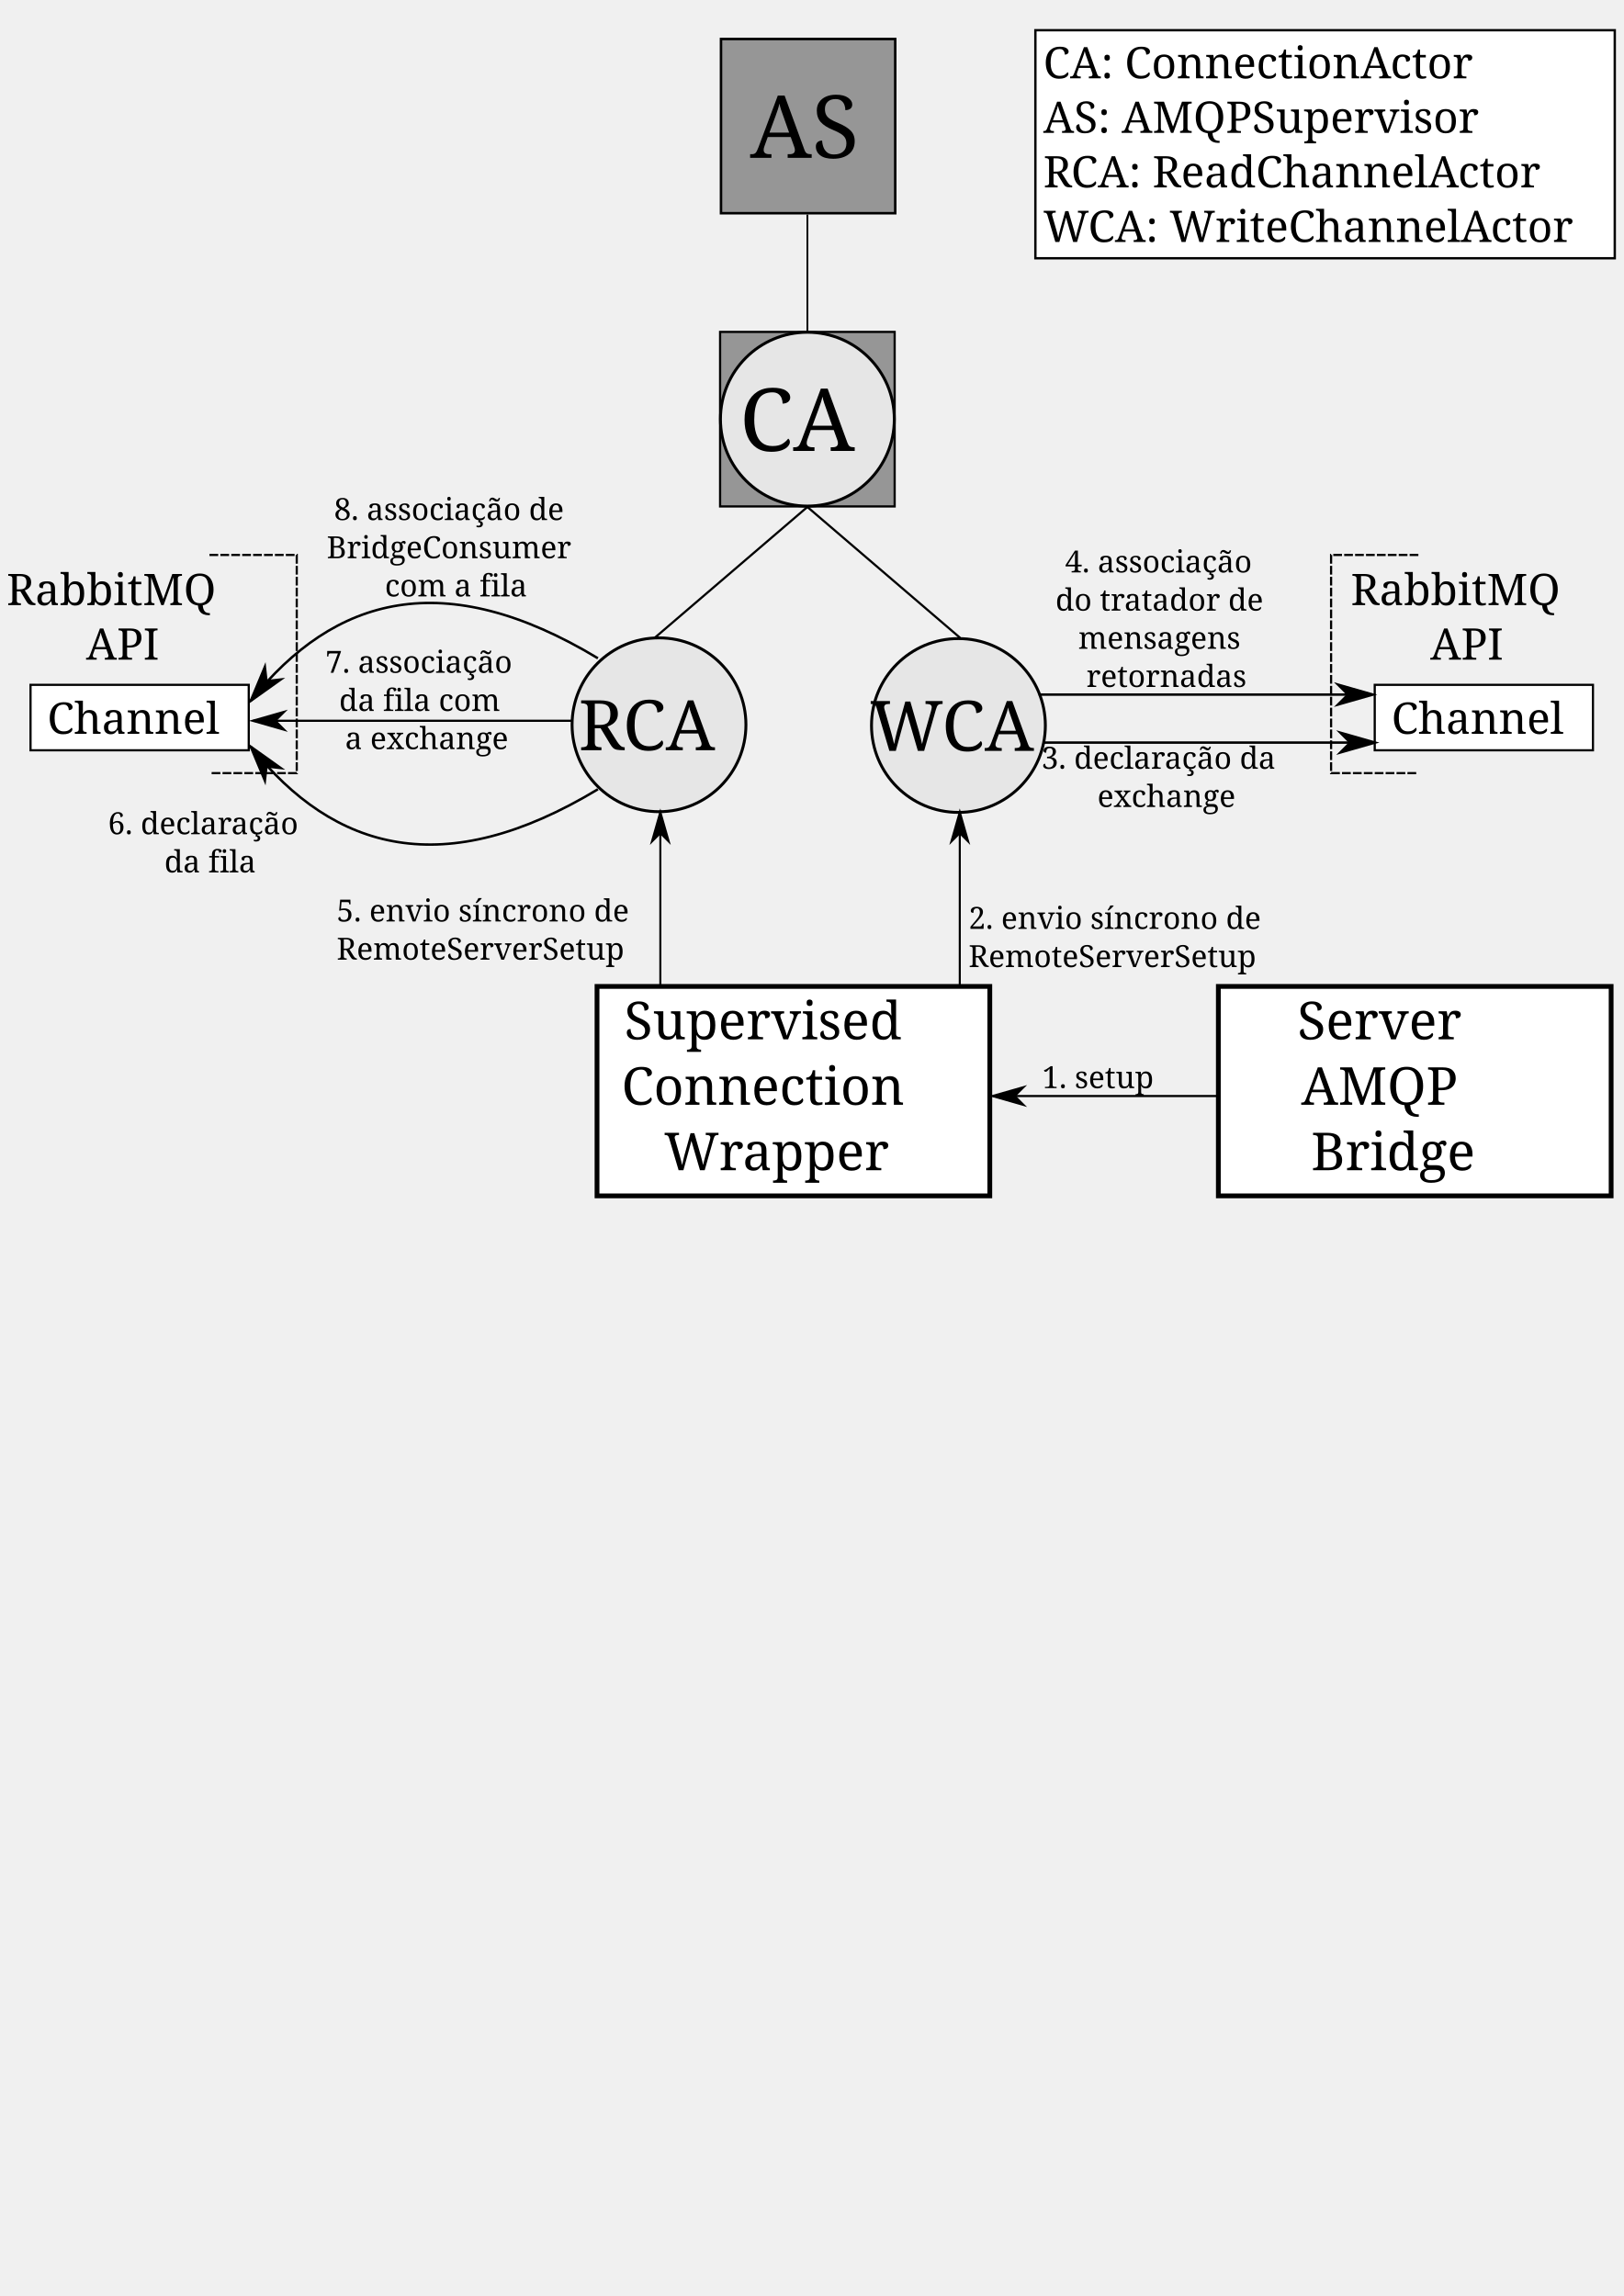
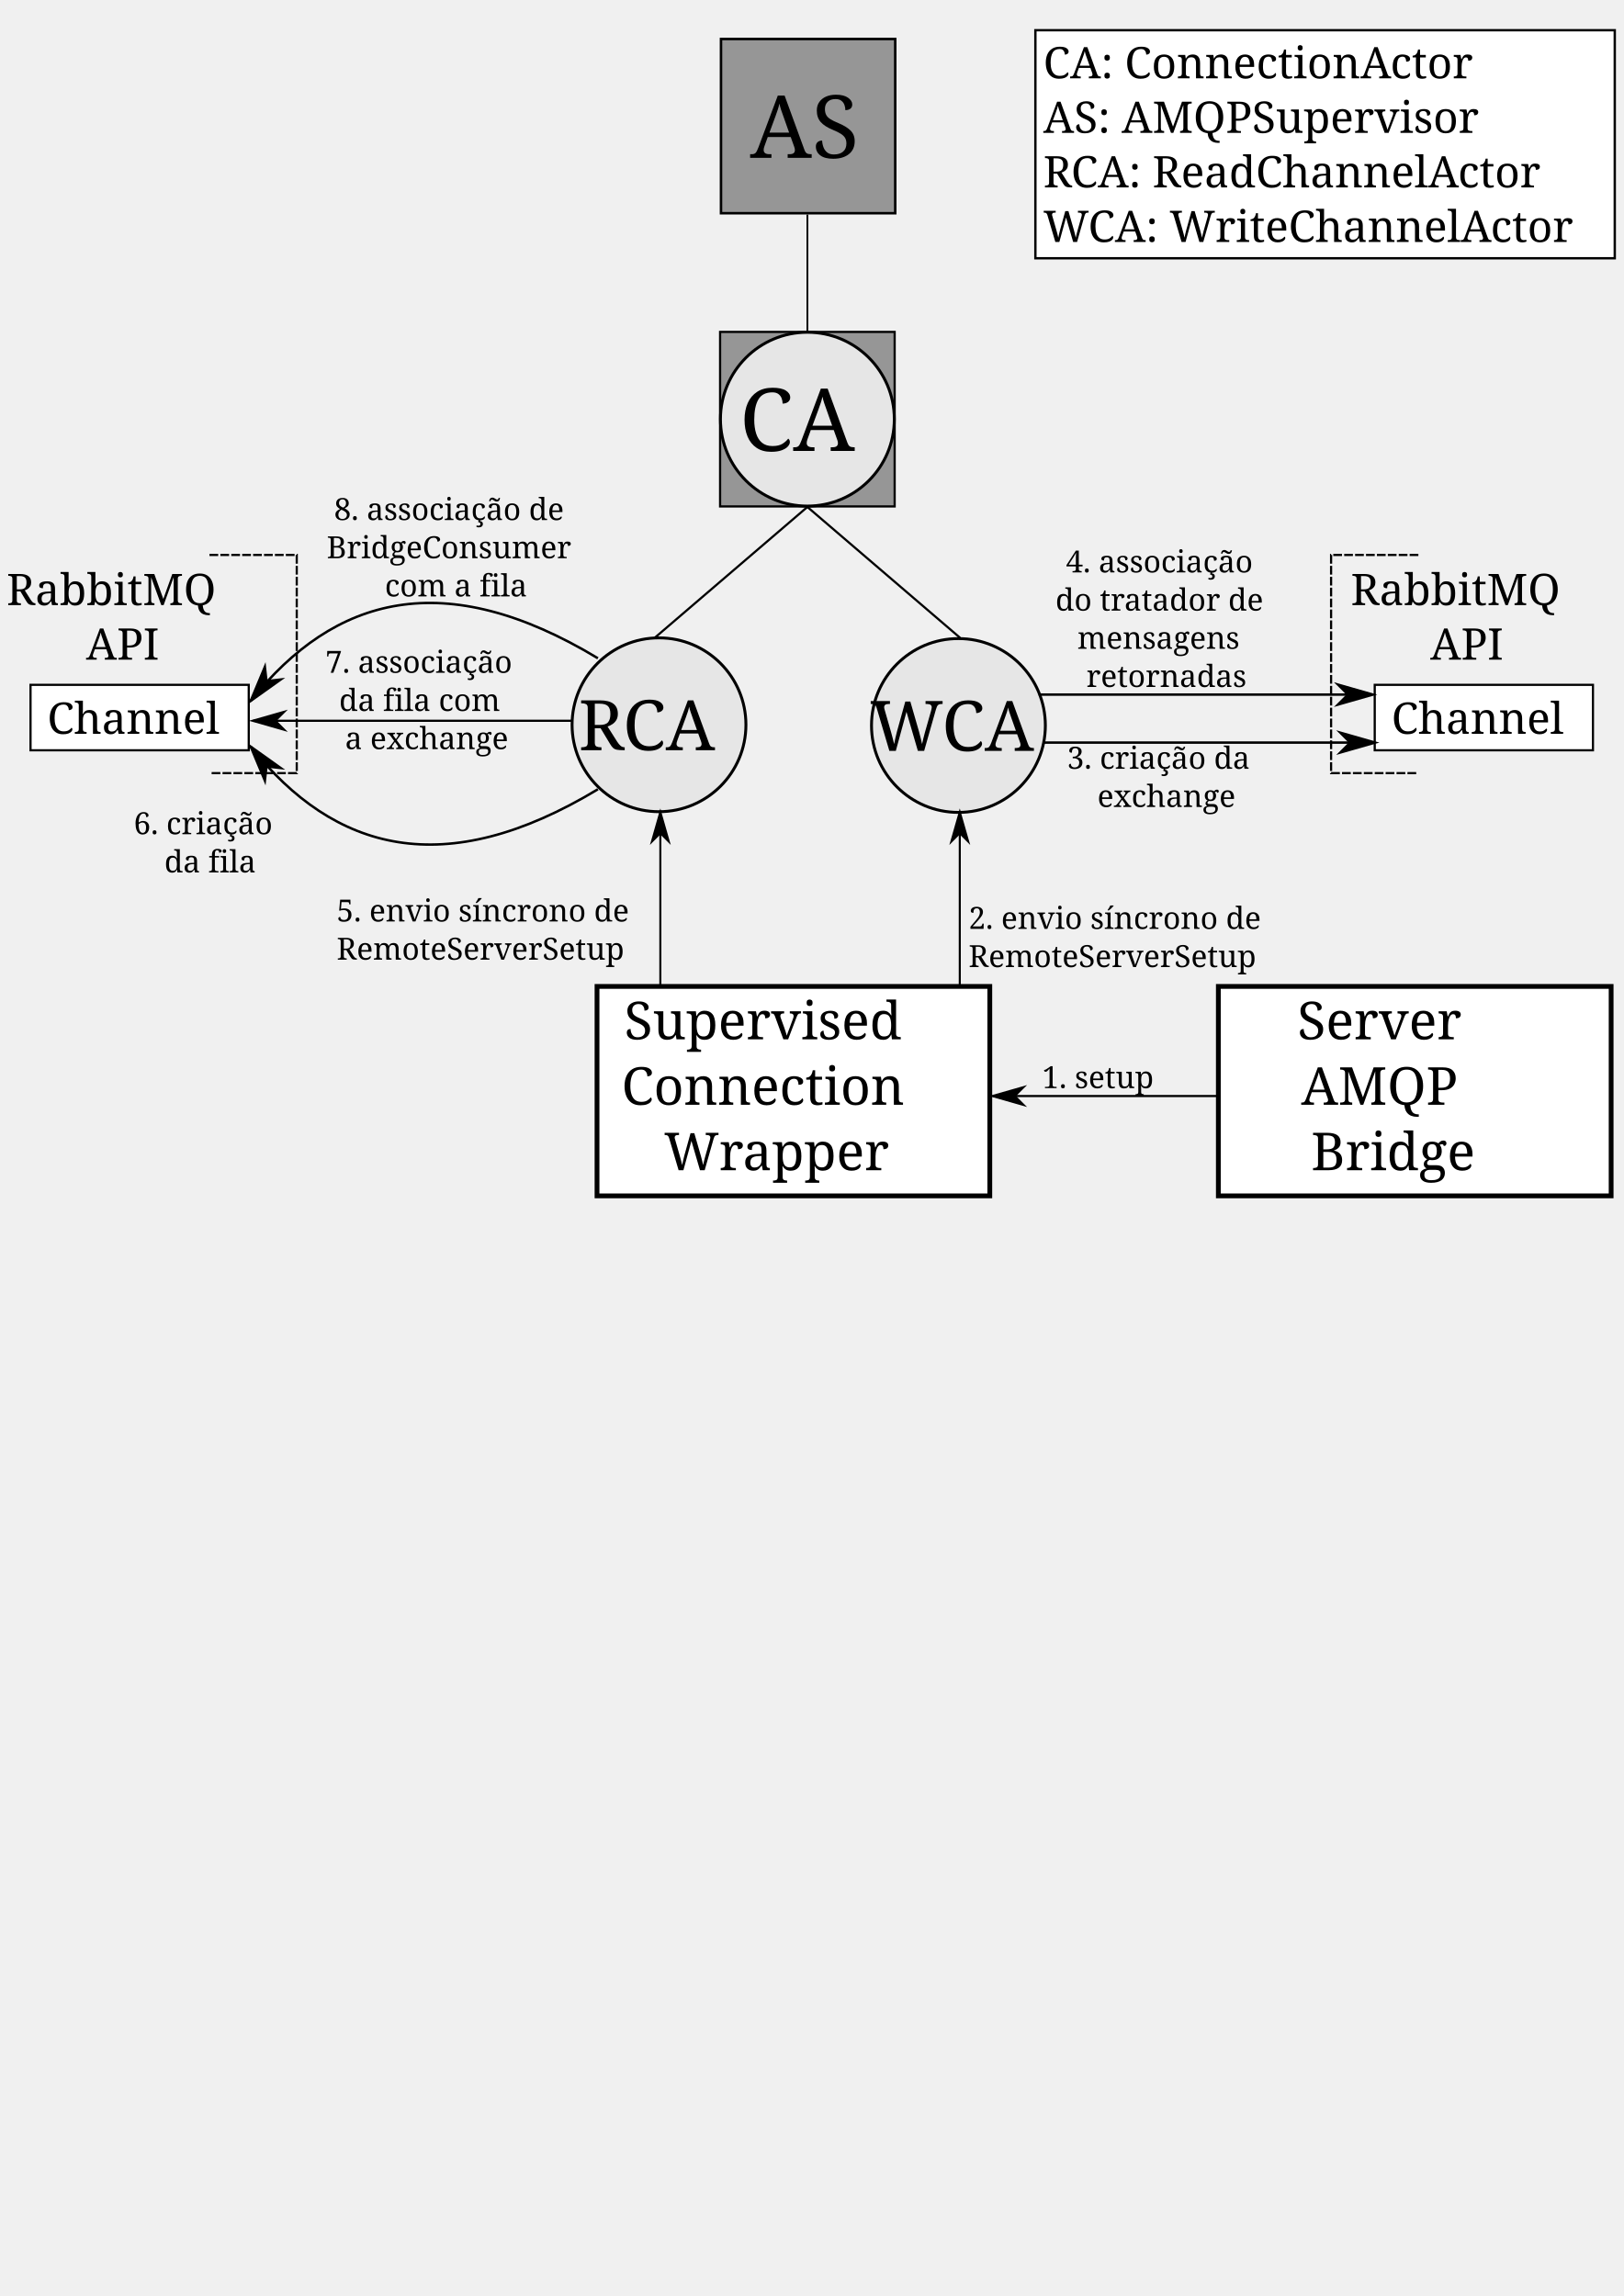
<svg xmlns="http://www.w3.org/2000/svg" version="1.1" width="744.094" height="1052.362" id="svg2">
  <defs id="defs4">
    <marker refX="0" refY="0" orient="auto" id="Arrow1Lstart" style="overflow:visible">
      <path d="M 0,0 5,-5 -12.5,0 5,5 0,0 z" transform="matrix(0.8,0,0,0.8,10,0)" id="path4237" style="fill-rule:evenodd;stroke:#000000;stroke-width:1pt;marker-start:none" />
    </marker>
    <marker refX="0" refY="0" orient="auto" id="Arrow1Lend" style="overflow:visible">
      <path d="M 0,0 5,-5 -12.5,0 5,5 0,0 z" transform="matrix(-0.8,0,0,-0.8,-10,0)" id="path4240" style="fill-rule:evenodd;stroke:#000000;stroke-width:1pt;marker-start:none" />
    </marker>
    <filter color-interpolation-filters="sRGB" id="filter3835">
      <feGaussianBlur stdDeviation="3" id="feGaussianBlur3837" />
    </filter>
    <filter color-interpolation-filters="sRGB" id="filter3849">
      <feGaussianBlur stdDeviation="3" id="feGaussianBlur3851" />
    </filter>
    <filter color-interpolation-filters="sRGB" id="filter3857">
      <feGaussianBlur stdDeviation="3" id="feGaussianBlur3859" />
    </filter>
    <filter color-interpolation-filters="sRGB" id="filter5645">
      <feGaussianBlur stdDeviation="3" id="feGaussianBlur5647" />
    </filter>
    <filter color-interpolation-filters="sRGB" id="filter5725">
      <feGaussianBlur stdDeviation="3" id="feGaussianBlur5727" />
    </filter>
    <filter color-interpolation-filters="sRGB" id="filter4159">
      <feGaussianBlur stdDeviation="3" id="feGaussianBlur4161" />
    </filter>
    <filter color-interpolation-filters="sRGB" id="filter5185">
      <feGaussianBlur stdDeviation="3" id="feGaussianBlur5187" />
    </filter>
  </defs>
  <rect style="fill:#969696;fill-opacity:1;stroke:#000000;stroke-width:1.006;stroke-miterlimit:4;stroke-opacity:1;stroke-dasharray:none;stroke-dashoffset:0" id="rect4140" y="152.128" x="330" height="79.994" width="79.994" />
  <rect style="fill:#969696;fill-opacity:1;stroke:#000000;stroke-width:1.152;stroke-miterlimit:4;stroke-opacity:1;stroke-dasharray:none;stroke-dashoffset:0" id="rect2987" y="17.878" x="330.41" height="79.848" width="79.848" />
  <text style="font-size:40px;font-style:normal;font-weight:normal;line-height:125%;letter-spacing:0px;word-spacing:0px;fill:#000000;fill-opacity:1;stroke:none;font-family:Sans" xml:space="preserve" id="text3789" y="72.362" x="343.762">
    <tspan style="font-size:40px;font-style:normal;font-variant:normal;font-weight:normal;font-stretch:normal;font-family:Serif;-inkscape-font-specification:Serif" id="tspan3791" y="72.362" x="343.762">AS<tspan style="font-size:20px" id="tspan3797" />
    </tspan>
  </text>
  <rect style="fill:#ffffff;fill-opacity:1;stroke:#000000;stroke-width:2.191;stroke-miterlimit:4;stroke-opacity:1;stroke-dasharray:none;stroke-dashoffset:0" id="rect3193" y="452.122" x="273.594" height="96" width="180" />
  <text style="font-size:24px;font-style:normal;font-weight:normal;text-align:center;line-height:125%;letter-spacing:0px;word-spacing:0px;text-anchor:middle;fill:#000000;fill-opacity:1;stroke:none;font-family:Sans" xml:space="preserve" id="text3195" y="476.362" x="365.26">
    <tspan style="font-size:24px;font-style:normal;font-variant:normal;font-weight:normal;font-stretch:normal;text-align:center;text-anchor:middle;font-family:Serif;-inkscape-font-specification:Serif" id="tspan3197" y="476.362" x="365.26">Supervised</tspan>
    <tspan style="font-size:24px;font-style:normal;font-variant:normal;font-weight:normal;font-stretch:normal;text-align:center;text-anchor:middle;font-family:Serif;-inkscape-font-specification:Serif" id="tspan3201" y="506.362" x="365.26">Connection</tspan>
    <tspan style="font-size:24px;font-style:normal;font-variant:normal;font-weight:normal;font-stretch:normal;text-align:center;text-anchor:middle;font-family:Serif;-inkscape-font-specification:Serif" id="tspan3199" y="536.362" x="365.26">Wrapper</tspan>
  </text>
  <path style="fill:none;stroke:#000000;stroke-width:0.822;stroke-linecap:butt;stroke-linejoin:miter;stroke-miterlimit:4;stroke-opacity:1;stroke-dasharray:none;marker-start:none;marker-end:none" id="path3233" d="m 370,98.35 0,54.012" />
  <rect style="fill:#ffffff;fill-opacity:1;stroke:#000000;stroke-width:1.075;stroke-miterlimit:4;stroke-opacity:1;stroke-dasharray:none;stroke-dashoffset:0" id="rect5649" y="13.852" x="474.488" height="104.52" width="265.512" />
  <text style="font-size:40px;font-style:normal;font-weight:normal;line-height:125%;letter-spacing:0px;word-spacing:0px;fill:#000000;fill-opacity:1;stroke:none;font-family:Sans" xml:space="preserve" id="text5651" y="35.892" x="478.108">
    <tspan style="font-size:20px;font-style:normal;font-variant:normal;font-weight:normal;font-stretch:normal;font-family:Serif;-inkscape-font-specification:Serif" id="tspan5653" y="35.892" x="478.108">CA: ConnectionActor</tspan>
    <tspan style="font-size:20px;font-style:normal;font-variant:normal;font-weight:normal;font-stretch:normal;font-family:Serif;-inkscape-font-specification:Serif" id="tspan5655" y="60.892" x="478.108">AS: AMQPSupervisor</tspan>
    <tspan style="font-size:20px;font-style:normal;font-variant:normal;font-weight:normal;font-stretch:normal;font-family:Serif;-inkscape-font-specification:Serif" id="tspan8141" y="85.892" x="478.108">RCA: ReadChannelActor</tspan>
    <tspan style="font-size:20px;font-style:normal;font-variant:normal;font-weight:normal;font-stretch:normal;font-family:Serif;-inkscape-font-specification:Serif" id="tspan4195" y="110.892" x="478.108">WCA: WriteChannelActor</tspan>
  </text>
  <path style="fill:#e6e6e6;fill-opacity:1;stroke:#000000;stroke-width:1.328;stroke-miterlimit:4;stroke-opacity:1;stroke-dasharray:none;stroke-dashoffset:0" id="path3761" d="m 409.836,192.122 a 39.836,39.836 0 0 1 -79.672,0 39.836,39.836 0 1 1 79.672,0 z" />
  <text style="font-size:40px;font-style:normal;font-weight:normal;line-height:125%;letter-spacing:0px;word-spacing:0px;fill:#000000;fill-opacity:1;stroke:none;font-family:Sans" xml:space="preserve" id="text3813" y="206.683" x="338.926">
    <tspan style="font-size:40px;font-style:normal;font-variant:normal;font-weight:normal;font-stretch:normal;font-family:Serif;-inkscape-font-specification:Serif" id="tspan3815" y="206.683" x="338.926">CA<tspan style="font-size:20px" id="tspan3817" />
    </tspan>
  </text>
  <path d="m 341.836,332.198 a 39.836,39.836 0 0 1 -79.672,0 39.836,39.836 0 1 1 79.672,0 z" id="path6540" style="fill:#e6e6e6;fill-opacity:1;stroke:#000000;stroke-width:1.328;stroke-miterlimit:4;stroke-opacity:1;stroke-dasharray:none;stroke-dashoffset:0" />
  <text x="265.094" y="343.847" id="text6542" xml:space="preserve" style="font-size:32px;font-style:normal;font-weight:normal;line-height:125%;letter-spacing:0px;word-spacing:0px;fill:#000000;fill-opacity:1;stroke:none;font-family:Sans">
    <tspan x="265.094" y="343.847" id="tspan6544" style="font-size:32px;font-style:normal;font-variant:normal;font-weight:normal;font-stretch:normal;font-family:Serif;-inkscape-font-specification:Serif">RCA<tspan id="tspan6546" style="font-size:32px" />
    </tspan>
  </text>
  <path d="m 479.056,332.526 a 39.836,39.836 0 0 1 -79.672,0 39.836,39.836 0 1 1 79.672,0 z" id="path4167" style="fill:#e6e6e6;fill-opacity:1;stroke:#000000;stroke-width:1.328;stroke-miterlimit:4;stroke-opacity:1;stroke-dasharray:none;stroke-dashoffset:0" />
  <text x="398.744" y="344.175" id="text4169" xml:space="preserve" style="font-size:32px;font-style:normal;font-weight:normal;line-height:125%;letter-spacing:0px;word-spacing:0px;fill:#000000;fill-opacity:1;stroke:none;font-family:Sans">
    <tspan x="398.744" y="344.175" id="tspan4171" style="font-size:32px;font-style:normal;font-variant:normal;font-weight:normal;font-stretch:normal;font-family:Serif;-inkscape-font-specification:Serif">WCA</tspan>
  </text>
  <path style="fill:none;stroke:#000000;stroke-width:1px;stroke-linecap:butt;stroke-linejoin:miter;stroke-opacity:1" id="path4185" d="m 370,232.362 c -70,60 -70,60 -70,60" />
  <path style="fill:none;stroke:#000000;stroke-width:1px;stroke-linecap:butt;stroke-linejoin:miter;stroke-opacity:1" id="path4187" d="m 370,232.362 c 70,60 70,60 70,60" />
  <path style="fill:none;stroke:#000000;stroke-width:0.943;stroke-linecap:butt;stroke-linejoin:miter;stroke-miterlimit:4;stroke-opacity:1;stroke-dasharray:none;marker-end:url(#Arrow1Lend)" id="path4197" d="m 302.616,452.362 0,-80" />
  <path style="fill:none;stroke:#000000;stroke-width:0.943px;stroke-linecap:butt;stroke-linejoin:miter;stroke-opacity:1;marker-end:url(#Arrow1Lend)" id="path4199" d="m 439.836,452.362 0,-80" />
  <text style="font-size:14px;font-style:normal;font-variant:normal;font-weight:normal;font-stretch:normal;line-height:125%;letter-spacing:0px;word-spacing:0px;fill:#000000;fill-opacity:1;stroke:none;font-family:Serif;-inkscape-font-specification:Serif" xml:space="preserve" id="text4569" y="425.755" x="443.863">
    <tspan id="tspan4571" y="425.755" x="443.863">2. envio síncrono de</tspan>
    <tspan id="tspan4573" y="443.255" x="443.863">RemoteServerSetup</tspan>
  </text>
  <rect style="fill:#ffffff;fill-opacity:1;stroke:#000000;stroke-width:2.191;stroke-miterlimit:4;stroke-opacity:1;stroke-dasharray:none;stroke-dashoffset:0" id="rect4581" y="452.121" x="558.334" height="96" width="180" />
  <text style="font-size:24px;font-style:normal;font-weight:normal;text-align:center;line-height:125%;letter-spacing:0px;word-spacing:0px;text-anchor:middle;fill:#000000;fill-opacity:1;stroke:none;font-family:Sans" xml:space="preserve" id="text4583" y="476.362" x="647.771">
    <tspan style="font-size:24px;font-style:normal;font-variant:normal;font-weight:normal;font-stretch:normal;text-align:center;text-anchor:middle;font-family:Serif;-inkscape-font-specification:Serif" id="tspan4585" y="476.362" x="647.771">Server</tspan>
    <tspan style="font-size:24px;font-style:normal;font-variant:normal;font-weight:normal;font-stretch:normal;text-align:center;text-anchor:middle;font-family:Serif;-inkscape-font-specification:Serif" id="tspan4587" y="506.362" x="647.771">AMQP</tspan>
    <tspan style="font-size:24px;font-style:normal;font-variant:normal;font-weight:normal;font-stretch:normal;text-align:center;text-anchor:middle;font-family:Serif;-inkscape-font-specification:Serif" id="tspan4589" y="536.362" x="647.771">Bridge</tspan>
  </text>
  <path style="fill:none;stroke:#000000;stroke-width:0.991px;stroke-linecap:butt;stroke-linejoin:miter;stroke-opacity:1;marker-start:url(#Arrow1Lstart);marker-end:none" id="path4619" d="m 454.991,502.362 103.017,0 0,0 0,0" />
  <text style="font-size:40px;font-style:normal;font-weight:normal;line-height:125%;letter-spacing:0px;word-spacing:0px;fill:#000000;fill-opacity:1;stroke:none;font-family:Sans" xml:space="preserve" id="text5173" y="498.738" x="477.536">
    <tspan style="font-size:14px;font-style:normal;font-variant:normal;font-weight:normal;font-stretch:normal;font-family:Serif;-inkscape-font-specification:Serif" id="tspan5175" y="498.738" x="477.536">1. setup</tspan>
  </text>
  <rect width="100" height="30" x="630" y="313.89" id="rect5177" style="fill:#ffffff;fill-opacity:1;stroke:#000000;stroke-width:1;stroke-miterlimit:4;stroke-opacity:1;stroke-dasharray:none;stroke-dashoffset:0" />
  <text x="637.671" y="336.346" id="text5179" xml:space="preserve" style="font-size:20px;font-style:normal;font-variant:normal;font-weight:normal;font-stretch:normal;line-height:125%;letter-spacing:0px;word-spacing:0px;fill:#000000;fill-opacity:1;stroke:none;font-family:Serif;-inkscape-font-specification:Serif">
    <tspan x="637.671" y="336.346" id="tspan5181">Channel</tspan>
  </text>
  <path d="m 650,254.362 -40,0 0,100 40,0" id="path5195" style="fill:none;stroke:#000000;stroke-width:1;stroke-linecap:butt;stroke-linejoin:miter;stroke-miterlimit:4;stroke-opacity:1;stroke-dasharray:4, 1;stroke-dashoffset:0" />
  <text x="680.01" y="277.362" id="text5197" xml:space="preserve" style="font-size:20px;font-style:normal;font-variant:normal;font-weight:normal;font-stretch:normal;text-align:center;line-height:125%;letter-spacing:0px;word-spacing:0px;text-anchor:middle;fill:#000000;fill-opacity:1;stroke:none;font-family:Serif;-inkscape-font-specification:Serif">
    <tspan x="680.01" y="277.362" id="tspan5199">RabbitMQ</tspan>
    <tspan x="680.01" y="302.362" id="tspan5201">API</tspan>
  </text>
  <path style="fill:none;stroke:#000000;stroke-width:1.12;stroke-linecap:butt;stroke-linejoin:miter;stroke-miterlimit:4;stroke-opacity:1;stroke-dasharray:none;marker-end:url(#Arrow1Lend)" id="path5207" d="m 476.007,318.362 152.995,0" />
  <path style="fill:none;stroke:#000000;stroke-width:1.116;stroke-linecap:butt;stroke-linejoin:miter;stroke-miterlimit:4;stroke-opacity:1;stroke-dasharray:none;marker-end:url(#Arrow1Lend)" id="path5393" d="m 478.004,340.362 151.996,0" />
  <text style="font-size:14px;font-style:normal;font-variant:normal;font-weight:normal;font-stretch:normal;text-align:center;line-height:125%;letter-spacing:0px;word-spacing:0px;text-anchor:middle;fill:#000000;fill-opacity:1;stroke:none;font-family:Serif;-inkscape-font-specification:Serif" xml:space="preserve" id="text5395" y="352.362" x="540.01">
-     <tspan id="tspan5399" y="352.362" x="540.01">3. declaração da</tspan>
+     <tspan id="tspan5399" y="352.362" x="540.01">3. criação da</tspan>
    <tspan id="tspan5403" y="369.862" x="540.01">exchange</tspan>
-   </text>
-   <text style="font-size:14px;font-style:normal;font-variant:normal;font-weight:normal;font-stretch:normal;text-align:center;line-height:125%;letter-spacing:0px;word-spacing:0px;text-anchor:middle;fill:#000000;fill-opacity:1;stroke:none;font-family:Serif;-inkscape-font-specification:Serif" xml:space="preserve" id="text5405" y="262.362" x="540">
-     <tspan id="tspan5423" y="262.362" x="540">4. associação</tspan>
-     <tspan id="tspan5431" y="279.862" x="542.229">do tratador de </tspan>
-     <tspan id="tspan5433" y="297.362" x="542.229">mensagens </tspan>
-     <tspan id="tspan5503" y="314.862" x="540">retornadas</tspan>
  </text>
  <rect width="100" height="30" x="13.99" y="313.89" id="rect5455" style="fill:#ffffff;fill-opacity:1;stroke:#000000;stroke-width:1;stroke-miterlimit:4;stroke-opacity:1;stroke-dasharray:none;stroke-dashoffset:0" />
  <text x="21.661" y="336.346" id="text5457" xml:space="preserve" style="font-size:20px;font-style:normal;font-variant:normal;font-weight:normal;font-stretch:normal;line-height:125%;letter-spacing:0px;word-spacing:0px;fill:#000000;fill-opacity:1;stroke:none;font-family:Serif;-inkscape-font-specification:Serif">
    <tspan x="21.661" y="336.346" id="tspan5459">Channel</tspan>
  </text>
  <path d="m 95.99,254.362 40,0 0,100 -40,0" id="path5461" style="fill:none;stroke:#000000;stroke-width:1;stroke-linecap:butt;stroke-linejoin:miter;stroke-miterlimit:4;stroke-opacity:1;stroke-dasharray:4, 1;stroke-dashoffset:0" />
  <text x="64" y="277.362" id="text5463" xml:space="preserve" style="font-size:20px;font-style:normal;font-variant:normal;font-weight:normal;font-stretch:normal;text-align:center;line-height:125%;letter-spacing:0px;word-spacing:0px;text-anchor:middle;fill:#000000;fill-opacity:1;stroke:none;font-family:Serif;-inkscape-font-specification:Serif">
    <tspan x="64" y="277.362" id="tspan5465">RabbitMQ</tspan>
    <tspan x="64" y="302.362" id="tspan5467">API</tspan>
  </text>
  <text style="font-size:14px;font-style:normal;font-variant:normal;font-weight:normal;font-stretch:normal;line-height:125%;letter-spacing:0px;word-spacing:0px;fill:#000000;fill-opacity:1;stroke:none;font-family:Serif;-inkscape-font-specification:Serif" xml:space="preserve" id="text5491" y="422.362" x="154.276">
    <tspan id="tspan5493" y="422.362" x="154.276">5. envio síncrono de</tspan>
    <tspan id="tspan5495" y="439.862" x="154.276">RemoteServerSetup</tspan>
  </text>
  <text style="font-size:14px;font-style:normal;font-variant:normal;font-weight:normal;font-stretch:normal;text-align:center;line-height:125%;letter-spacing:0px;word-spacing:0px;text-anchor:middle;fill:#000000;fill-opacity:1;stroke:none;font-family:Serif;-inkscape-font-specification:Serif" xml:space="preserve" id="text5497" y="382.362" x="101.771">
-     <tspan id="tspan5499" y="382.362" x="104">6. declaração </tspan>
+     <tspan id="tspan5499" y="382.362" x="104">6. criação </tspan>
    <tspan id="tspan5501" y="399.862" x="101.771">da fila</tspan>
  </text>
  <path style="fill:none;stroke:#000000;stroke-width:1.004px;stroke-linecap:butt;stroke-linejoin:miter;stroke-opacity:1;marker-end:url(#Arrow1Lend)" id="path5691" d="m 262.001,330.362 -145.996,0" />
  <text style="font-size:14px;font-style:normal;font-variant:normal;font-weight:normal;font-stretch:normal;text-align:center;line-height:125%;letter-spacing:0px;word-spacing:0px;text-anchor:middle;fill:#000000;fill-opacity:1;stroke:none;font-family:Serif;-inkscape-font-specification:Serif" xml:space="preserve" id="text5877" y="308.362" x="201">
    <tspan id="tspan5879" y="308.362" x="201">7. associação</tspan>
    <tspan id="tspan5881" y="325.862" x="203.229">da fila com </tspan>
    <tspan id="tspan6285" y="343.362" x="201">a exchange</tspan>
  </text>
  <path style="fill:none;stroke:#000000;stroke-width:1.134px;stroke-linecap:butt;stroke-linejoin:miter;stroke-opacity:1;marker-start:url(#Arrow1Lstart)" id="path6255" d="m 115,342.362 c 38.275,47.985 88.647,61.861 159,19.398" />
  <path style="fill:none;stroke:#000000;stroke-width:1.134px;stroke-linecap:butt;stroke-linejoin:miter;stroke-opacity:1;marker-start:url(#Arrow1Lstart)" id="path6261" d="m 115,321.11 c 38.275,-47.985 88.647,-61.861 159,-19.398" />
  <text style="font-size:14px;font-style:normal;font-variant:normal;font-weight:normal;font-stretch:normal;text-align:center;line-height:125%;letter-spacing:0px;word-spacing:0px;text-anchor:middle;fill:#000000;fill-opacity:1;stroke:none;font-family:Serif;-inkscape-font-specification:Serif" xml:space="preserve" id="text6269" y="238.362" x="214.446">
    <tspan id="tspan6273" y="238.362" x="216.675">8. associação de </tspan>
    <tspan id="tspan6275" y="255.862" x="216.675">BridgeConsumer </tspan>
    <tspan id="tspan6283" y="273.362" x="214.446">com a fila</tspan>
  </text>
+   <text xml:space="preserve" style="font-size:14px;font-style:normal;font-variant:normal;font-weight:normal;font-stretch:normal;text-align:center;line-height:125%;letter-spacing:0px;word-spacing:0px;text-anchor:middle;fill:#000000;fill-opacity:1;stroke:none;font-family:Serif;-inkscape-font-specification:Serif" x="540" y="262.362" id="text5629">
+     <tspan x="542.229" y="262.362" id="tspan5639">4. associação </tspan>
+     <tspan x="542.229" y="279.862" id="tspan5633">do tratador de </tspan>
+     <tspan x="540" y="297.362" id="tspan5637">mensagens</tspan>
+     <tspan x="540" y="314.862" id="tspan5635">retornadas</tspan>
+   </text>
</svg>
